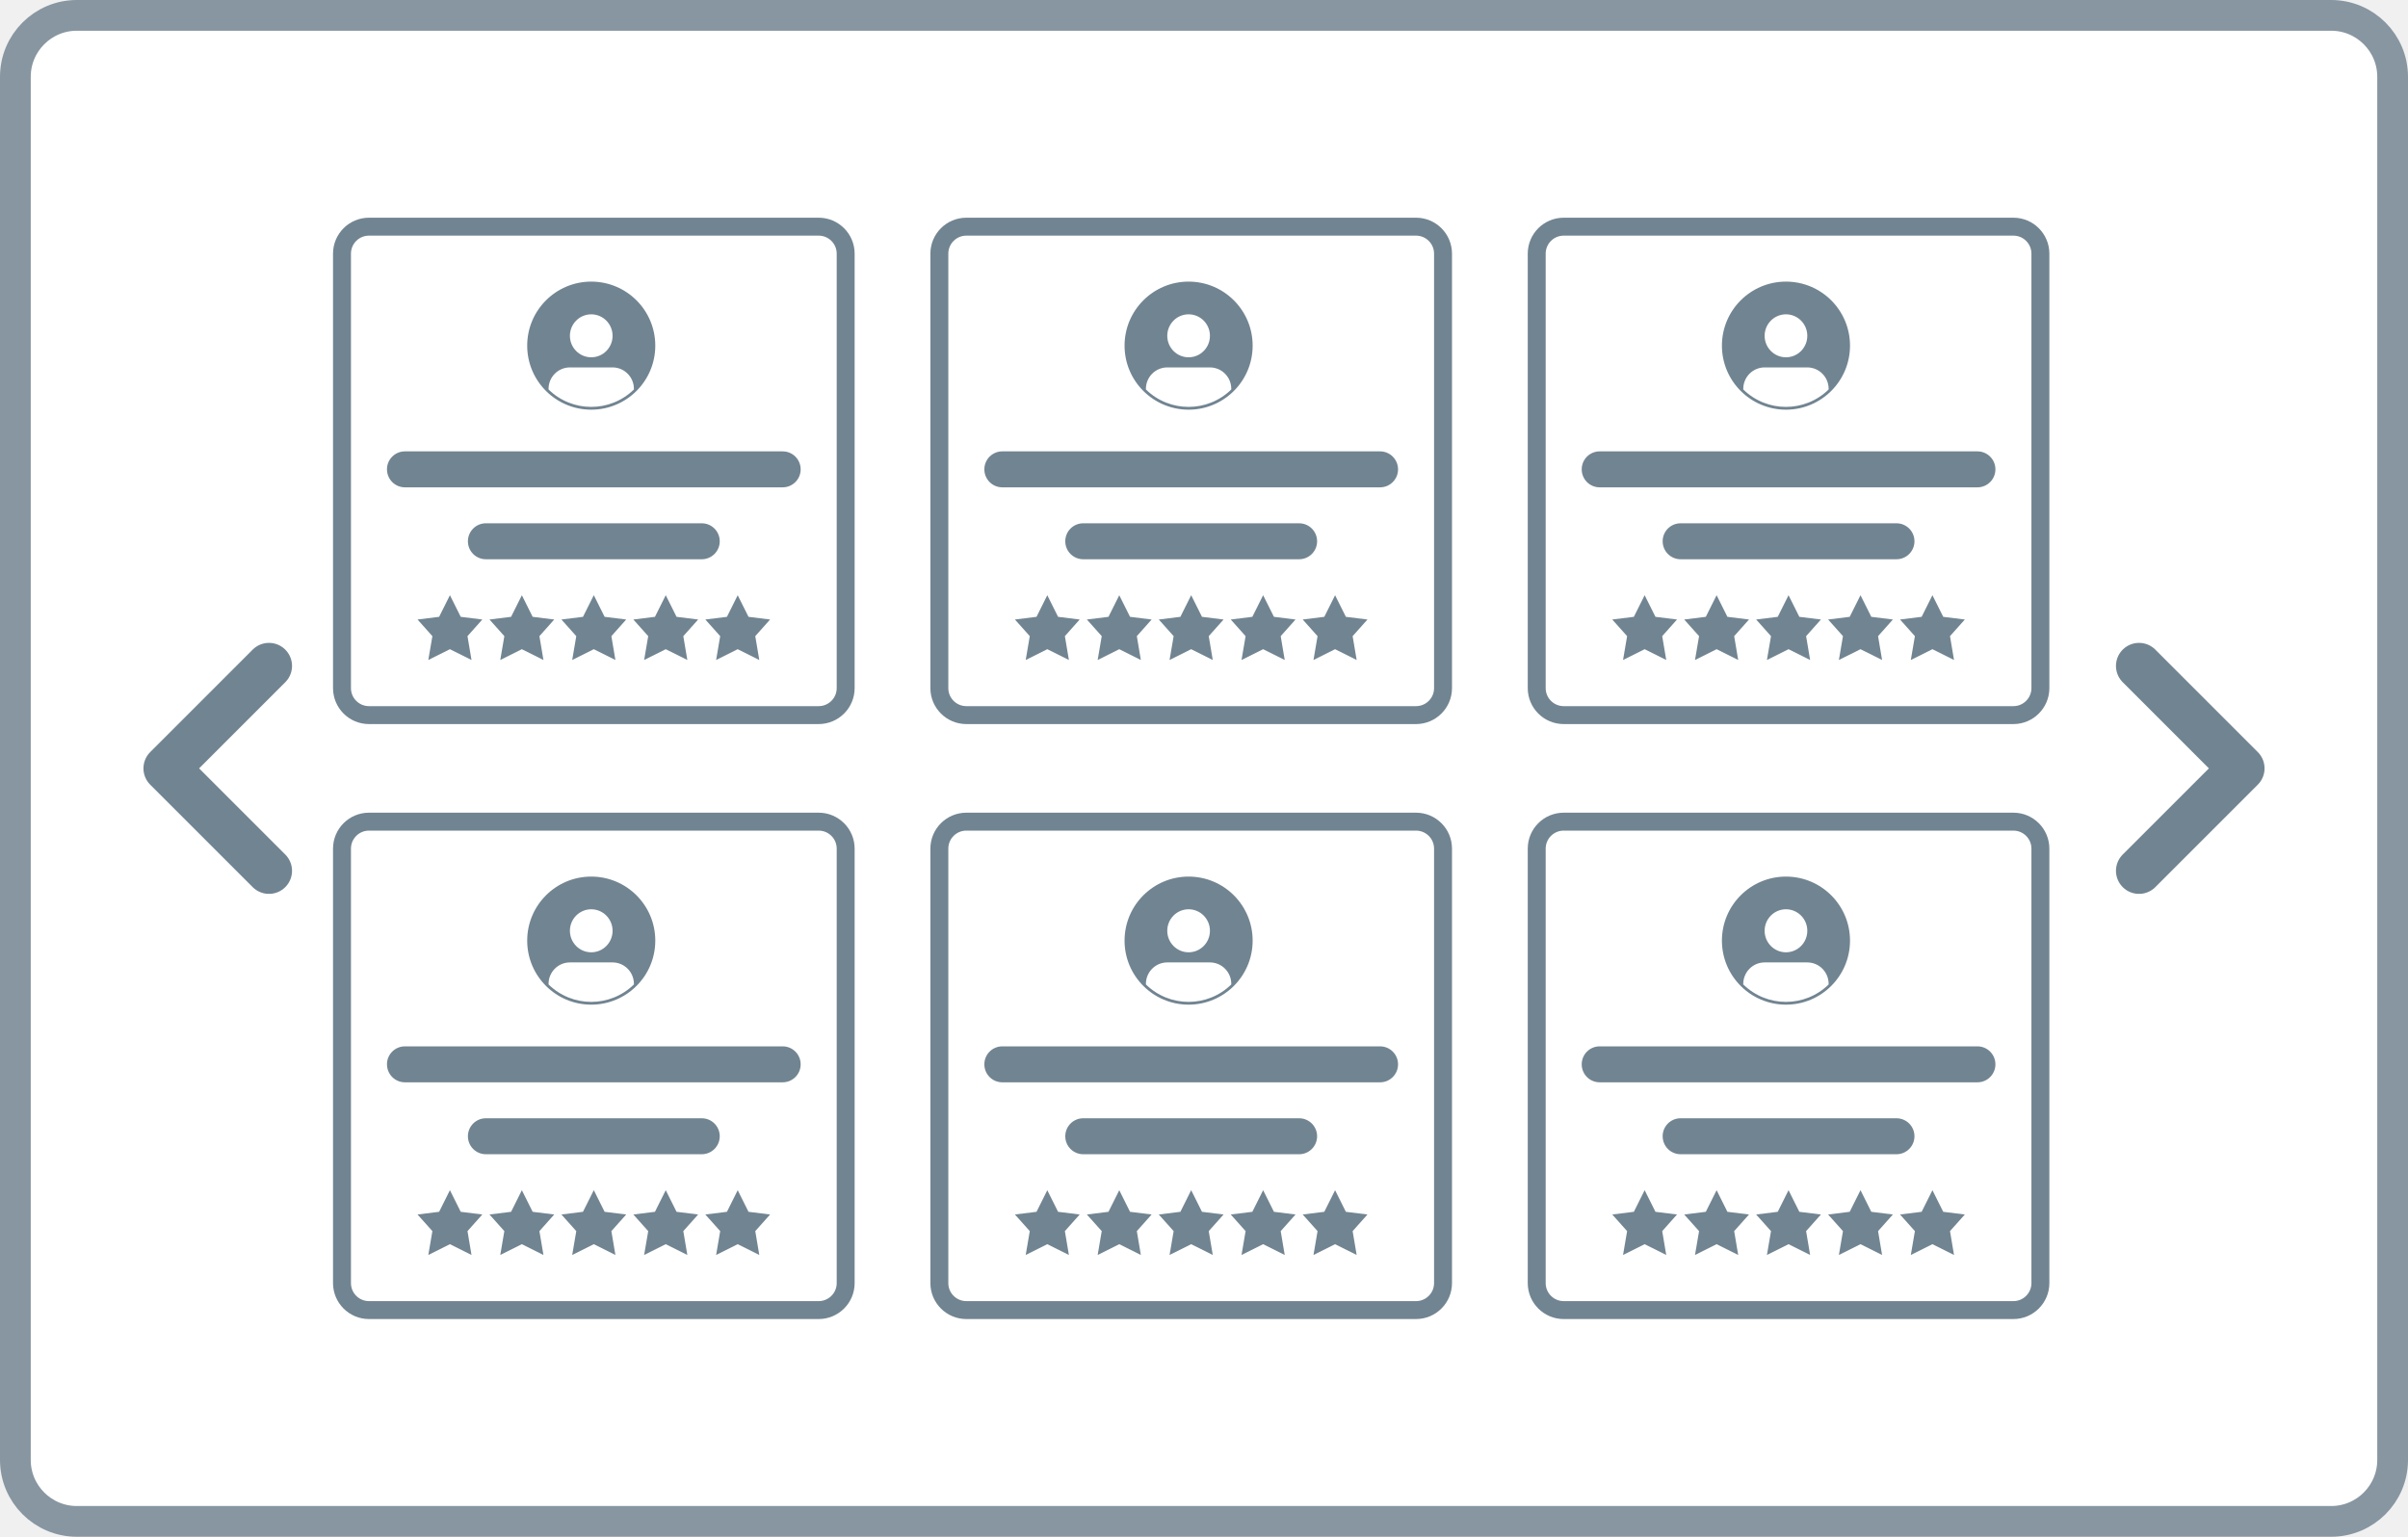
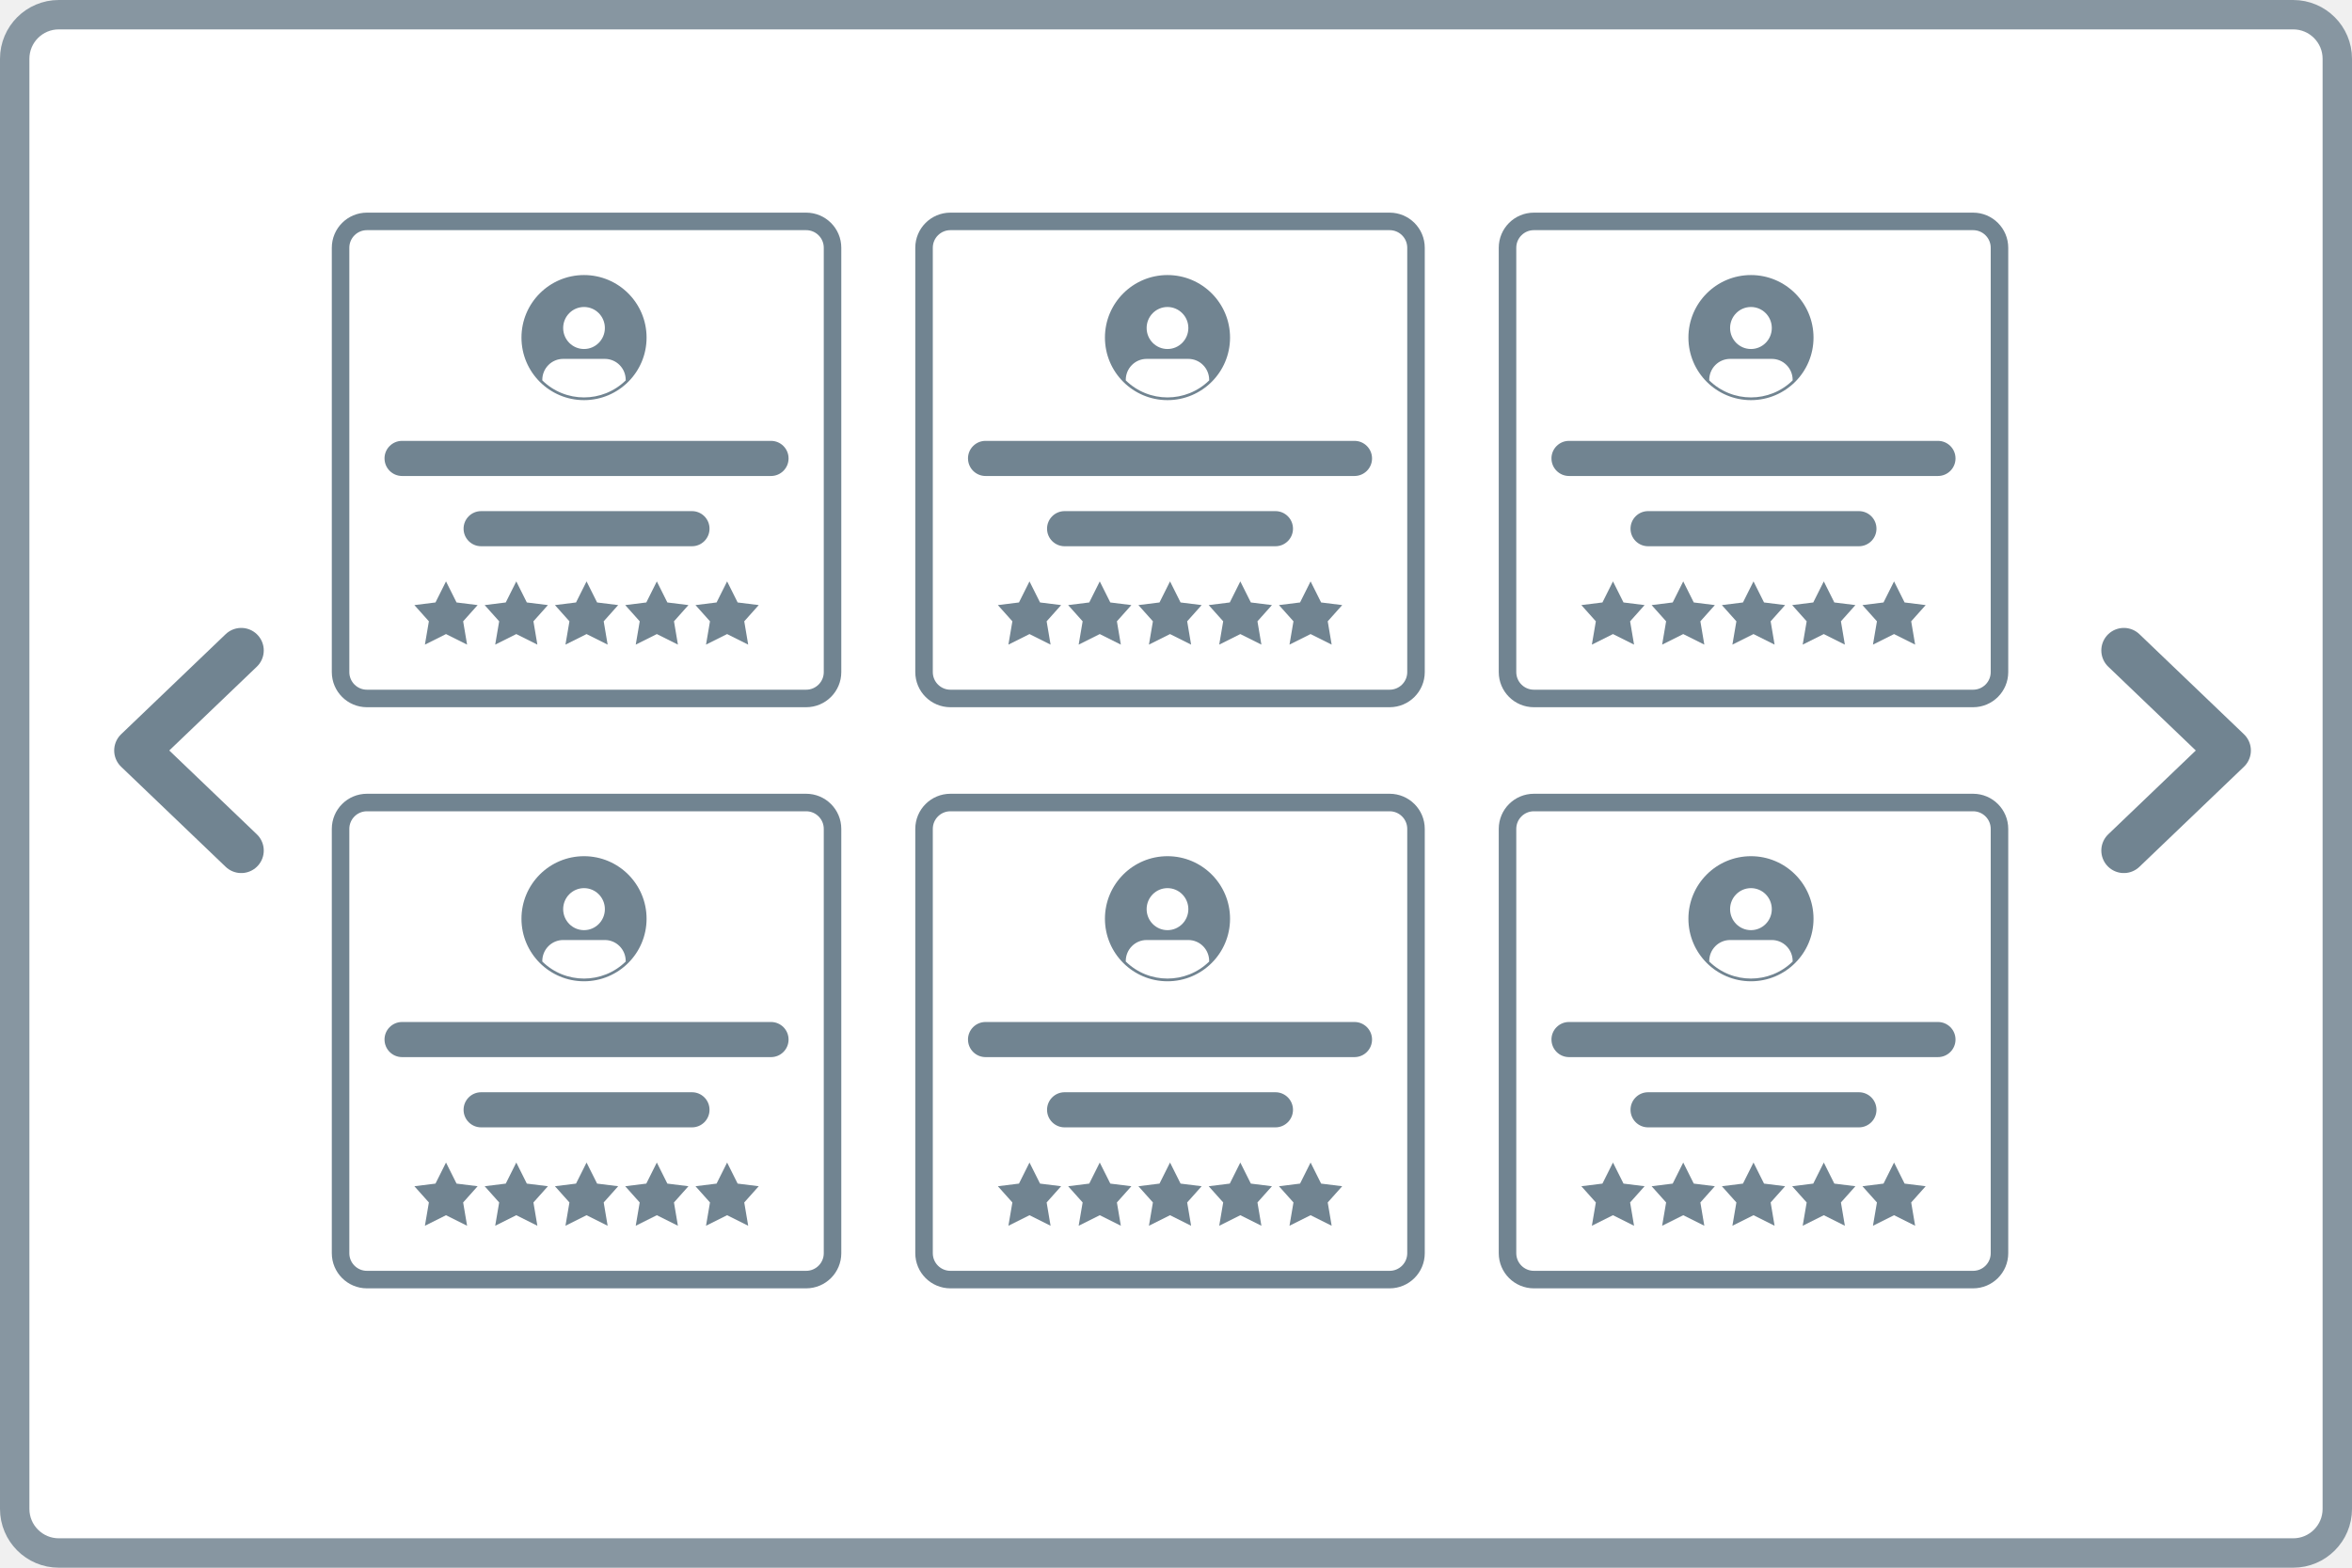
- <svg xmlns="http://www.w3.org/2000/svg" xmlns:xlink="http://www.w3.org/1999/xlink" width="94" height="60" fill="none">
-   <style>.B{fill:#fff}.C{stroke:#718491}.D{stroke-width:.7}.E{fill:#718491}.F{fill-rule:evenodd}</style>
-   <rect x=".6" y=".6" width="92.8" height="58.8" rx="2.4" class="B" />
-   <rect x=".6" y=".6" width="92.8" height="58.8" rx="2.4" stroke="#8796a1" stroke-width="1.2" />
-   <rect x="13.35" y="8.85" width="19.662" height="19.07" rx="1.054" class="B C D" />
+ <svg xmlns="http://www.w3.org/2000/svg" width="120" height="80" fill="none">
+   <style>.B{fill:#fff}.C{stroke:#718491}.D{stroke-width:.894}.E{fill:#718491}.F{fill-rule:evenodd}</style>
+   <rect x=".75" y=".75" width="118.5" height="78.5" rx="2.25" class="B" />
+   <rect x=".75" y=".75" width="118.5" height="78.5" rx="2.25" stroke="#8796a1" stroke-width="1.5" />
+   <rect x="17.376" y="11.298" width="25.1" height="24.345" rx="1.346" class="B C D" />
  <g class="E">
-     <path d="M15.106 18.325a.7.7 0 0 1 .702-.702h14.745a.7.7 0 1 1 0 1.404H15.809a.7.7 0 0 1-.702-.702z" />
-     <use xlink:href="#B" />
-     <use xlink:href="#C" />
-     <use xlink:href="#D" />
-     <use xlink:href="#E" />
-     <use xlink:href="#C" x="8.425" />
-     <use xlink:href="#F" />
-     <use xlink:href="#G" class="F" />
+     <use href="#B" />
+     <use href="#C" />
+     <use href="#D" />
+     <use href="#D" x="3.586" />
+     <use href="#D" x="7.171" />
+     <path d="M33.511 29.668l.538 1.076 1.076.134-.738.828.201 1.189-1.076-.538-1.076.538.203-1.189-.74-.828 1.076-.134.538-1.076z" />
+     <use href="#D" x="14.342" />
+     <use href="#E" class="F" />
  </g>
-   <rect x="36.669" y="8.85" width="19.662" height="19.07" rx="1.054" class="B C D" />
+   <rect x="47.145" y="11.298" width="25.1" height="24.345" rx="1.346" class="B C D" />
  <g class="E">
-     <path d="M38.426 18.325a.7.7 0 0 1 .702-.702h14.745a.7.7 0 1 1 0 1.404H39.128a.7.7 0 0 1-.702-.702z" />
-     <use xlink:href="#B" x="23.319" />
-     <use xlink:href="#H" />
-     <use xlink:href="#H" x="2.809" />
-     <use xlink:href="#C" x="28.936" />
-     <use xlink:href="#C" x="31.745" />
-     <use xlink:href="#F" x="23.319" />
-     <use xlink:href="#G" x="23.319" class="F" />
+     <use href="#F" />
+     <use href="#G" />
+     <use href="#D" x="29.77" />
+     <use href="#D" x="33.355" />
+     <use href="#D" x="36.94" />
+     <use href="#D" x="40.526" />
+     <use href="#D" x="44.111" />
+     <path d="M59.566 14.036a3.19 3.19 0 1 0 0 6.383 3.19 3.19 0 1 0 0-6.383zm-2.128 5.376a3.04 3.04 0 0 0 4.255 0v-.026c0-.284-.112-.557-.312-.758a1.06 1.06 0 0 0-.752-.314h-2.128a1.06 1.06 0 0 0-.752.314c-.2.201-.312.474-.312.758v.026zm3.192-2.674c0 .592-.476 1.072-1.064 1.072s-1.064-.48-1.064-1.072.476-1.072 1.064-1.072a1.07 1.07 0 0 1 1.064 1.072z" class="F" />
  </g>
-   <rect x="59.988" y="8.85" width="19.662" height="19.07" rx="1.054" class="B C D" />
+   <rect x="76.914" y="11.298" width="25.1" height="24.345" rx="1.346" class="B C D" />
  <g class="E">
-     <path d="M61.745 18.325a.7.7 0 0 1 .702-.702h14.745a.702.702 0 1 1 0 1.404H62.447a.7.7 0 0 1-.702-.702zm3.159 2.808a.7.7 0 0 1 .702-.702h8.426a.702.702 0 1 1 0 1.404h-8.425a.7.7 0 0 1-.702-.702z" />
-     <use xlink:href="#I" />
-     <use xlink:href="#C" x="49.447" />
-     <use xlink:href="#C" x="52.255" />
-     <use xlink:href="#C" x="55.064" />
-     <use xlink:href="#C" x="57.872" />
-     <use xlink:href="#G" x="46.638" class="F" />
+     <use href="#H" />
+     <use href="#I" />
+     <use href="#D" x="59.539" />
+     <use href="#D" x="63.124" />
+     <use href="#D" x="66.709" />
+     <use href="#D" x="70.295" />
+     <use href="#D" x="73.88" />
+     <use href="#J" class="F" />
  </g>
-   <rect x="13.35" y="32.08" width="19.662" height="19.07" rx="1.054" class="B C D" />
+   <rect x="17.376" y="40.953" width="25.1" height="24.345" rx="1.346" class="B C D" />
  <g class="E">
-     <path d="M15.106 41.555a.7.7 0 0 1 .702-.702h14.745a.7.7 0 1 1 0 1.404H15.809a.7.7 0 0 1-.702-.702z" />
-     <use xlink:href="#B" y="23.23" />
-     <use xlink:href="#C" y="23.23" />
-     <use xlink:href="#D" y="23.23" />
-     <use xlink:href="#E" y="23.23" />
-     <use xlink:href="#C" x="8.425" y="23.23" />
-     <use xlink:href="#F" y="23.23" />
-     <use xlink:href="#J" class="F" />
+     <use href="#B" y="29.655" />
+     <use href="#C" y="29.655" />
+     <use href="#D" y="29.656" />
+     <use href="#D" x="3.586" y="29.656" />
+     <use href="#D" x="7.171" y="29.656" />
+     <use href="#D" x="10.756" y="29.656" />
+     <use href="#D" x="14.342" y="29.656" />
+     <use href="#E" y="29.656" class="F" />
  </g>
-   <rect x="36.669" y="32.08" width="19.662" height="19.07" rx="1.054" class="B C D" />
+   <rect x="47.145" y="40.953" width="25.1" height="24.345" rx="1.346" class="B C D" />
  <g class="E">
-     <path d="M38.426 41.555a.7.7 0 0 1 .702-.702h14.745a.7.7 0 1 1 0 1.404H39.128a.7.7 0 0 1-.702-.702z" />
-     <use xlink:href="#B" x="23.319" y="23.23" />
-     <use xlink:href="#H" y="23.23" />
-     <use xlink:href="#H" x="2.809" y="23.23" />
-     <use xlink:href="#C" x="28.936" y="23.23" />
-     <use xlink:href="#C" x="31.745" y="23.23" />
-     <use xlink:href="#F" x="23.319" y="23.23" />
-     <use xlink:href="#J" x="23.319" class="F" />
+     <use href="#F" y="29.655" />
+     <use href="#G" y="29.655" />
+     <use href="#D" x="29.77" y="29.656" />
+     <use href="#D" x="33.355" y="29.656" />
+     <use href="#D" x="36.94" y="29.656" />
+     <use href="#D" x="40.526" y="29.656" />
+     <use href="#D" x="44.111" y="29.656" />
+     <use href="#E" x="29.769" y="29.656" class="F" />
  </g>
-   <rect x="59.988" y="32.08" width="19.662" height="19.07" rx="1.054" class="B C D" />
+   <rect x="76.914" y="40.953" width="25.1" height="24.345" rx="1.346" class="B C D" />
  <g class="E">
-     <path d="M61.745 41.555a.7.7 0 0 1 .702-.702h14.745a.702.702 0 1 1 0 1.404H62.447a.7.7 0 0 1-.702-.702zm3.159 2.808a.7.7 0 0 1 .702-.702h8.426a.702.702 0 1 1 0 1.404h-8.425a.7.7 0 0 1-.702-.702z" />
-     <use xlink:href="#I" y="23.23" />
-     <use xlink:href="#C" x="49.447" y="23.23" />
-     <use xlink:href="#C" x="52.255" y="23.23" />
-     <use xlink:href="#C" x="55.064" y="23.23" />
-     <use xlink:href="#C" x="57.872" y="23.23" />
-     <use xlink:href="#J" x="46.638" class="F" />
+     <use href="#H" y="29.655" />
+     <use href="#I" y="29.655" />
+     <use href="#D" x="59.539" y="29.656" />
+     <use href="#D" x="63.124" y="29.656" />
+     <use href="#D" x="66.709" y="29.656" />
+     <use href="#D" x="70.295" y="29.656" />
+     <use href="#D" x="73.88" y="29.656" />
+     <use href="#J" y="29.656" class="F" />
  </g>
-   <path d="M83.5 34l4-4-4-4m-73 0l-4 4 4 4" stroke-width="1.8" stroke-linecap="round" stroke-linejoin="round" class="C" />
+   <path d="M108.359 43.404l5.333-5.106-5.333-5.106m-96.051 0l-5.333 5.106 5.333 5.106" stroke-width="2.298" stroke-linecap="round" stroke-linejoin="round" class="C" />
  <defs>
-     <path id="B" d="M18.266 21.133a.7.7 0 0 1 .702-.702h8.426a.7.7 0 1 1 0 1.404h-8.426a.7.7 0 0 1-.702-.702z" />
-     <path id="C" d="M17.564 23.24l.421.843.843.105-.579.649.157.931-.843-.421-.843.421.159-.931-.58-.649.843-.105.421-.843z" />
-     <path id="D" d="M20.372 23.24l.421.843.842.105-.578.649.157.931-.843-.421-.842.421.159-.931-.58-.649.843-.105.421-.843z" />
-     <path id="E" d="M23.181 23.24l.421.843.843.105-.579.649.157.931-.843-.421-.843.421.159-.931-.58-.649.842-.105.421-.843z" />
-     <path id="F" d="M28.798 23.24l.421.843.843.105-.579.649.157.931-.843-.421-.842.421.159-.931-.58-.649.843-.105.421-.843z" />
-     <path id="G" d="M23.08 10.995a2.5 2.5 0 1 0 0 5 2.5 2.5 0 1 0 0-5zm-1.667 4.211a2.38 2.38 0 0 0 3.333 0v-.021a.84.84 0 0 0-.244-.594.83.83 0 0 0-.589-.246h-1.667a.83.83 0 0 0-.589.246.84.84 0 0 0-.244.594v.021zm2.5-2.095c0 .464-.373.839-.833.839s-.833-.376-.833-.839.373-.839.833-.839.833.376.833.839z" />
-     <path id="H" d="M40.883 23.24l.421.843.843.105-.578.649.157.931-.843-.421-.843.421.159-.931-.58-.649.843-.105.421-.843z" />
-     <path id="I" d="M64.202 23.24l.421.843.842.105-.578.649.157.931-.843-.421-.843.421.159-.931-.58-.649.843-.105.421-.843z" />
-     <path id="J" d="M23.08 34.225a2.5 2.5 0 1 0 0 5 2.5 2.5 0 1 0 0-5zm-1.667 4.211a2.38 2.38 0 0 0 3.333 0v-.02a.84.84 0 0 0-.244-.594.83.83 0 0 0-.589-.246h-1.667a.83.83 0 0 0-.589.246.84.84 0 0 0-.244.594v.02zm2.5-2.095c0 .464-.373.84-.833.84s-.833-.376-.833-.84.373-.84.833-.84.833.376.833.84z" />
+     <path id="B" d="M19.618 23.394c0-.495.401-.896.896-.896h18.823c.495 0 .896.401.896.896s-.401.896-.896.896H20.515c-.495 0-.896-.401-.896-.896z" />
+     <path id="C" d="M23.652 26.979c0-.495.401-.896.896-.896h10.756c.495 0 .896.401.896.896s-.401.896-.896.896H24.548c-.495 0-.896-.401-.896-.896z" />
+     <path id="D" d="M22.755 29.668l.538 1.076 1.076.134-.739.828.201 1.189-1.076-.538-1.076.538.203-1.189-.74-.828 1.076-.134.538-1.076z" />
+     <path id="E" d="M29.797 14.036a3.19 3.19 0 1 0 0 6.383 3.19 3.19 0 1 0 0-6.383zm-2.128 5.376a3.04 3.04 0 0 0 4.255 0v-.026c0-.284-.112-.557-.312-.758a1.06 1.06 0 0 0-.752-.314h-2.128a1.06 1.06 0 0 0-.752.314c-.2.201-.312.474-.312.758v.026zm3.192-2.674c0 .592-.476 1.072-1.064 1.072s-1.064-.48-1.064-1.072.476-1.072 1.064-1.072 1.064.48 1.064 1.072z" />
+     <path id="F" d="M49.387 23.394c0-.495.401-.896.896-.896h18.823c.495 0 .896.401.896.896s-.401.896-.896.896H50.284c-.495 0-.896-.401-.896-.896z" />
+     <path id="G" d="M53.421 26.979c0-.495.401-.896.896-.896h10.756c.495 0 .896.401.896.896s-.401.896-.896.896H54.317c-.495 0-.896-.401-.896-.896z" />
+     <path id="H" d="M79.156 23.394c0-.495.401-.896.896-.896h18.823c.495 0 .896.401.896.896s-.401.896-.896.896H80.053c-.495 0-.896-.401-.896-.896z" />
+     <path id="I" d="M83.19 26.979c0-.495.401-.896.896-.896h10.756c.495 0 .896.401.896.896s-.401.896-.896.896H84.086c-.495 0-.896-.401-.896-.896z" />
+     <path id="J" d="M89.335 14.036a3.19 3.19 0 1 0 0 6.383 3.19 3.19 0 1 0 0-6.383zm-2.128 5.376a3.04 3.04 0 0 0 4.255 0v-.026c0-.284-.112-.557-.312-.758a1.06 1.06 0 0 0-.752-.314h-2.128a1.06 1.06 0 0 0-.752.314c-.2.201-.312.474-.312.758v.026zm3.191-2.674c0 .592-.476 1.072-1.064 1.072s-1.064-.48-1.064-1.072.476-1.072 1.064-1.072 1.064.48 1.064 1.072z" />
  </defs>
</svg>
